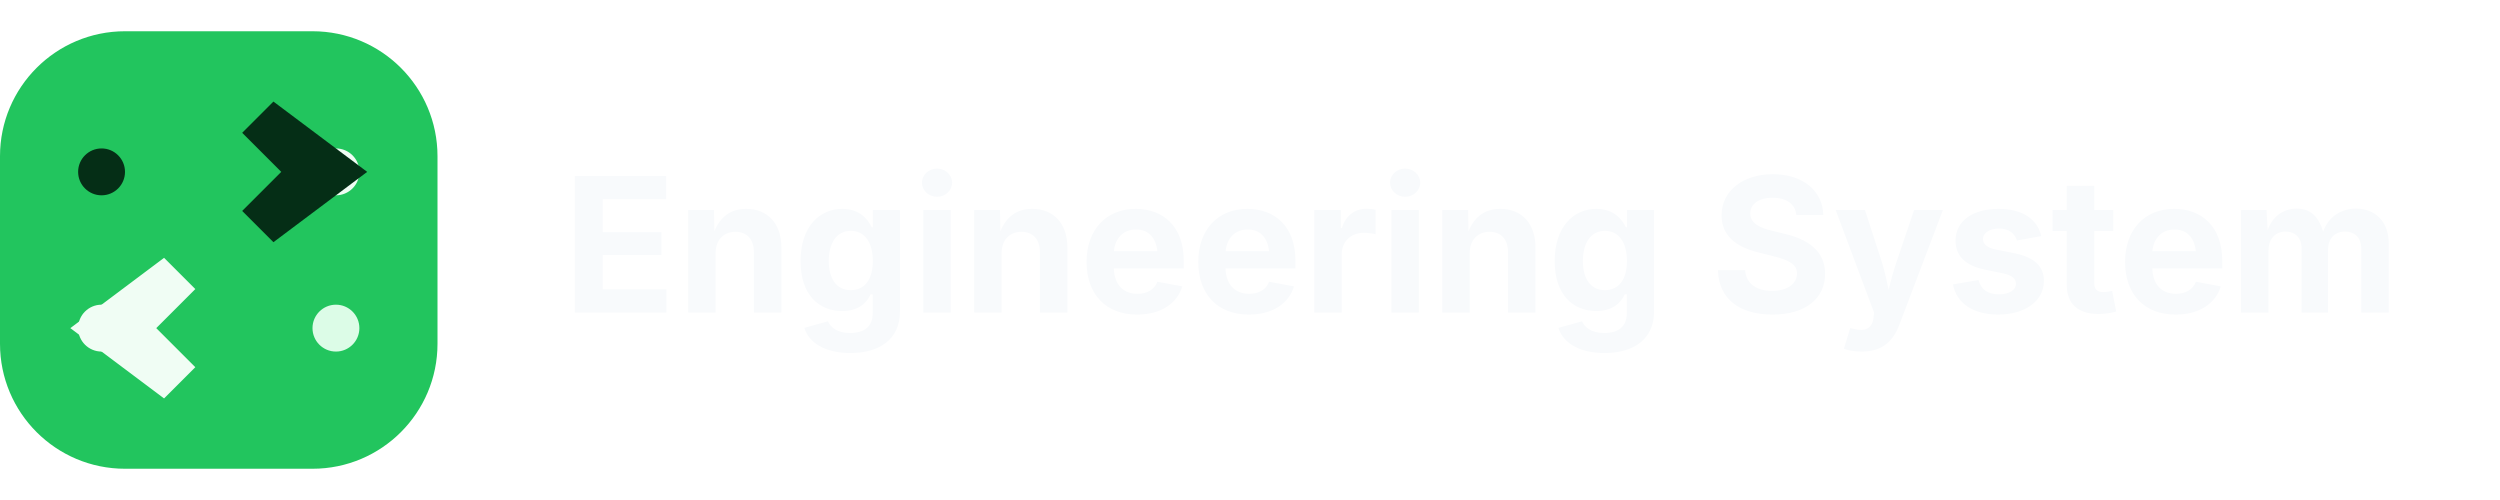
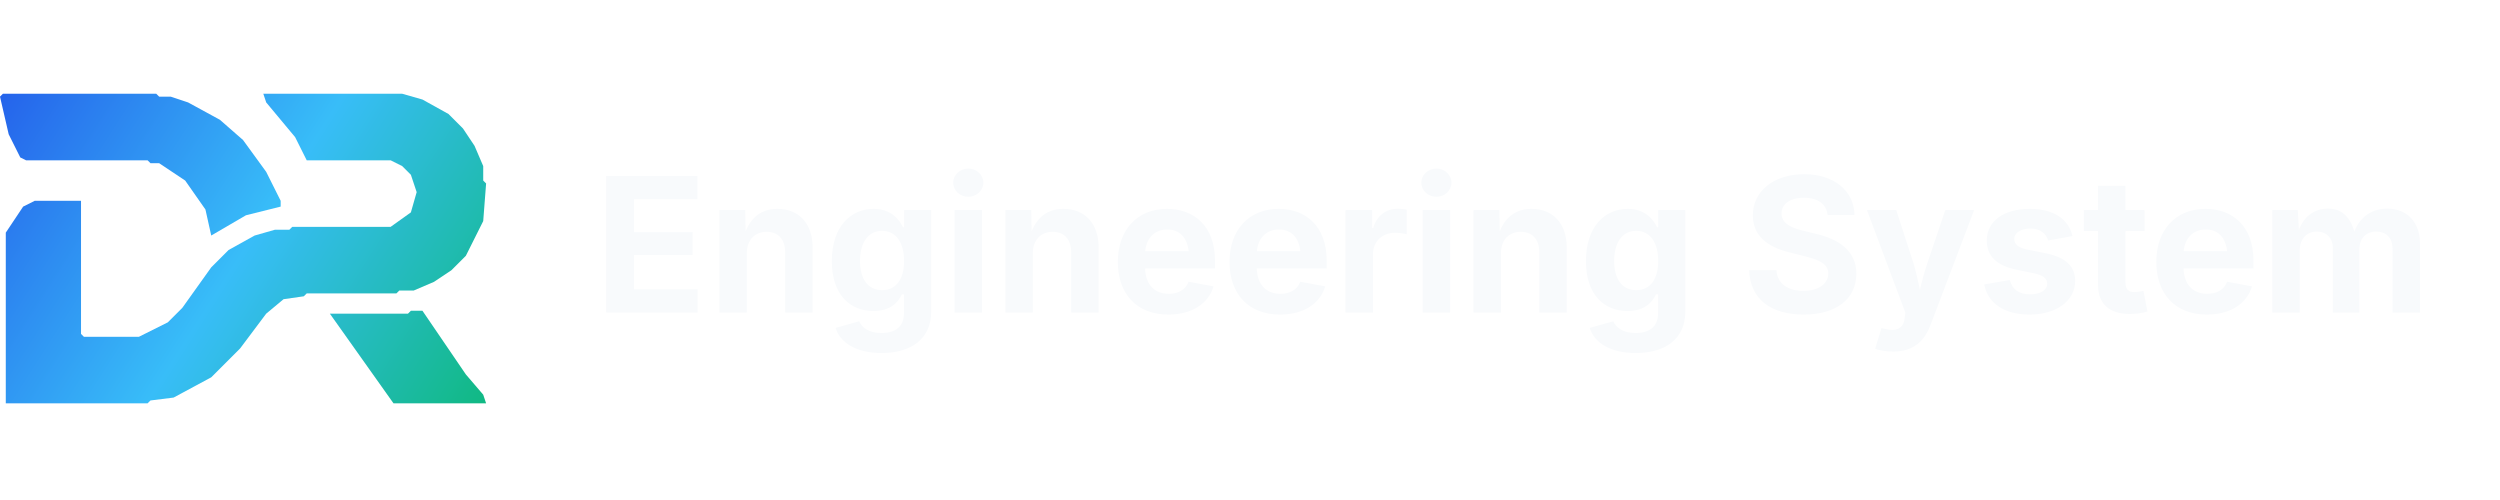
<svg xmlns="http://www.w3.org/2000/svg" width="320" height="64" viewBox="0 0 320 64" role="img" aria-label="Engineering System">
-   <rect x="0" y="4" width="56" height="56" rx="16" fill="#22C55E" />
-   <circle cx="13" cy="22" r="3" fill="#052E16" />
-   <circle cx="43" cy="22" r="3" fill="#F0FDF4" />
-   <path d="M16 22h20l-5-5 4-4 12 9-12 9-4-4 5-5H16z" fill="#052E16" />
-   <circle cx="43" cy="42" r="3" fill="#DCFCE7" />
-   <circle cx="13" cy="42" r="3" fill="#F0FDF4" />
-   <path d="M40 42H20l5 5-4 4-12-9 12-9 4 4-5 5h20z" fill="#F0FDF4" />
-   <text x="72" y="40" font-family="Inter, ui-sans-serif, system-ui, -apple-system, BlinkMacSystemFont, Segoe UI, sans-serif" font-size="24" font-weight="750" fill="#F8FAFC">Engineering System</text>
+   <defs>
+     <linearGradient id="engineering-system-docs-a-dark" x1="0" y1="0" x2="169" y2="108" gradientUnits="userSpaceOnUse">
+       <stop offset="0" stop-color="#2563EB" />
+       <stop offset="0.5" stop-color="#38BDF8" />
+       <stop offset="1" stop-color="#10B981" />
+     </linearGradient>
+   </defs>
+   <g transform="translate(0 12) scale(0.3703704)">
+     <path d="M114 76 L136 107 L168 107 L167 104 L161 97 L146 75 L142 75 L141 76 Z" fill="url(#engineering-system-docs-a-dark)" />
+     <path d="M164 18 L160 12 L155 7 L146 2 L139 0 L91 0 L92 3 L102 15 L106 23 L135 23 L139 25 L142 28 L144 34 L142 41 L135 46 L101 46 L100 47 L95 47 L88 49 L79 54 L73 60 L63 74 L58 79 L48 84 L29 84 L28 83 L28 37 L12 37 L8 39 L2 48 L2 107 L51 107 L52 106 L60 105 L73 98 L83 88 L92 76 L98 71 L105 70 L106 69 L137 69 L138 68 L143 68 L150 65 L156 61 L161 56 L167 44 L168 31 L167 30 L167 25 Z" fill="url(#engineering-system-docs-a-dark)" />
+     <path d="M0 1 L3 14 L7 22 L9 23 L51 23 L52 24 L55 24 L64 30 L71 40 L73 49 L85 42 L97 39 L97 37 L92 27 L84 16 L76 9 L65 3 L59 1 L55 1 L54 0 L1 0 Z" fill="url(#engineering-system-docs-a-dark)" />
+   </g>
+   <text x="76" y="40" font-family="Inter, ui-sans-serif, system-ui, -apple-system, BlinkMacSystemFont, Segoe UI, sans-serif" font-size="24" font-weight="750" fill="#F8FAFC">Engineering System</text>
</svg>
